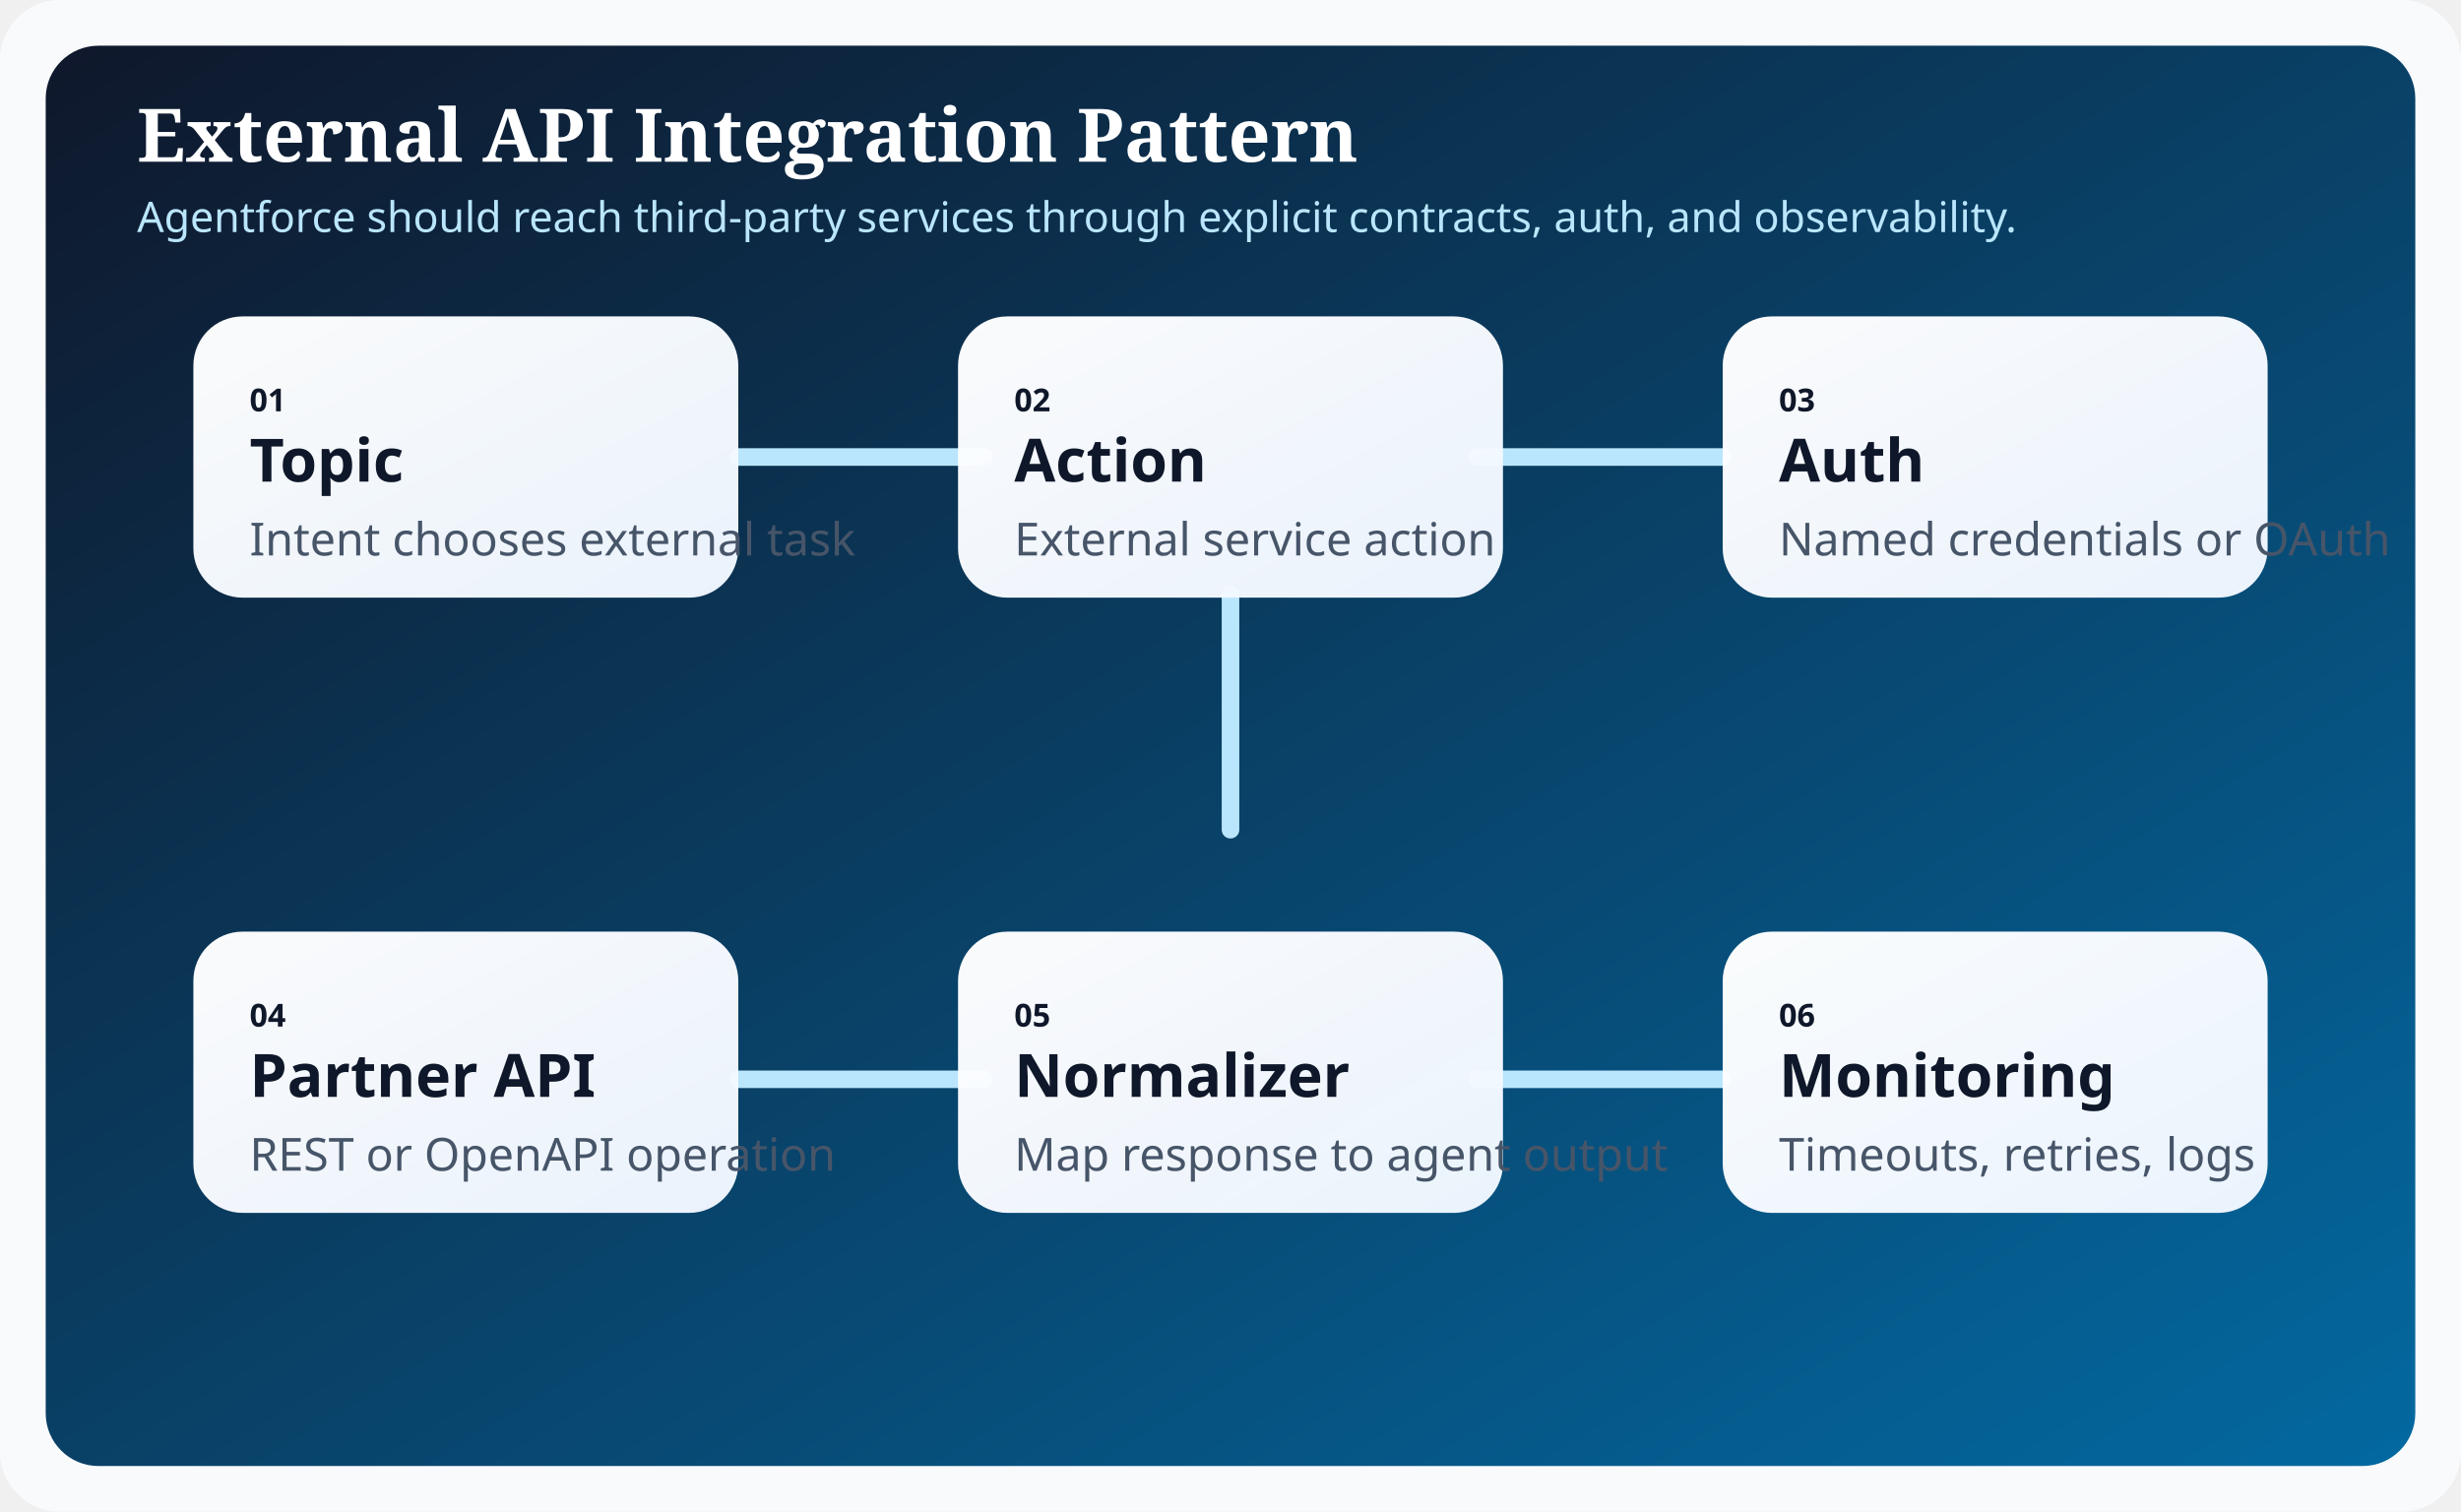
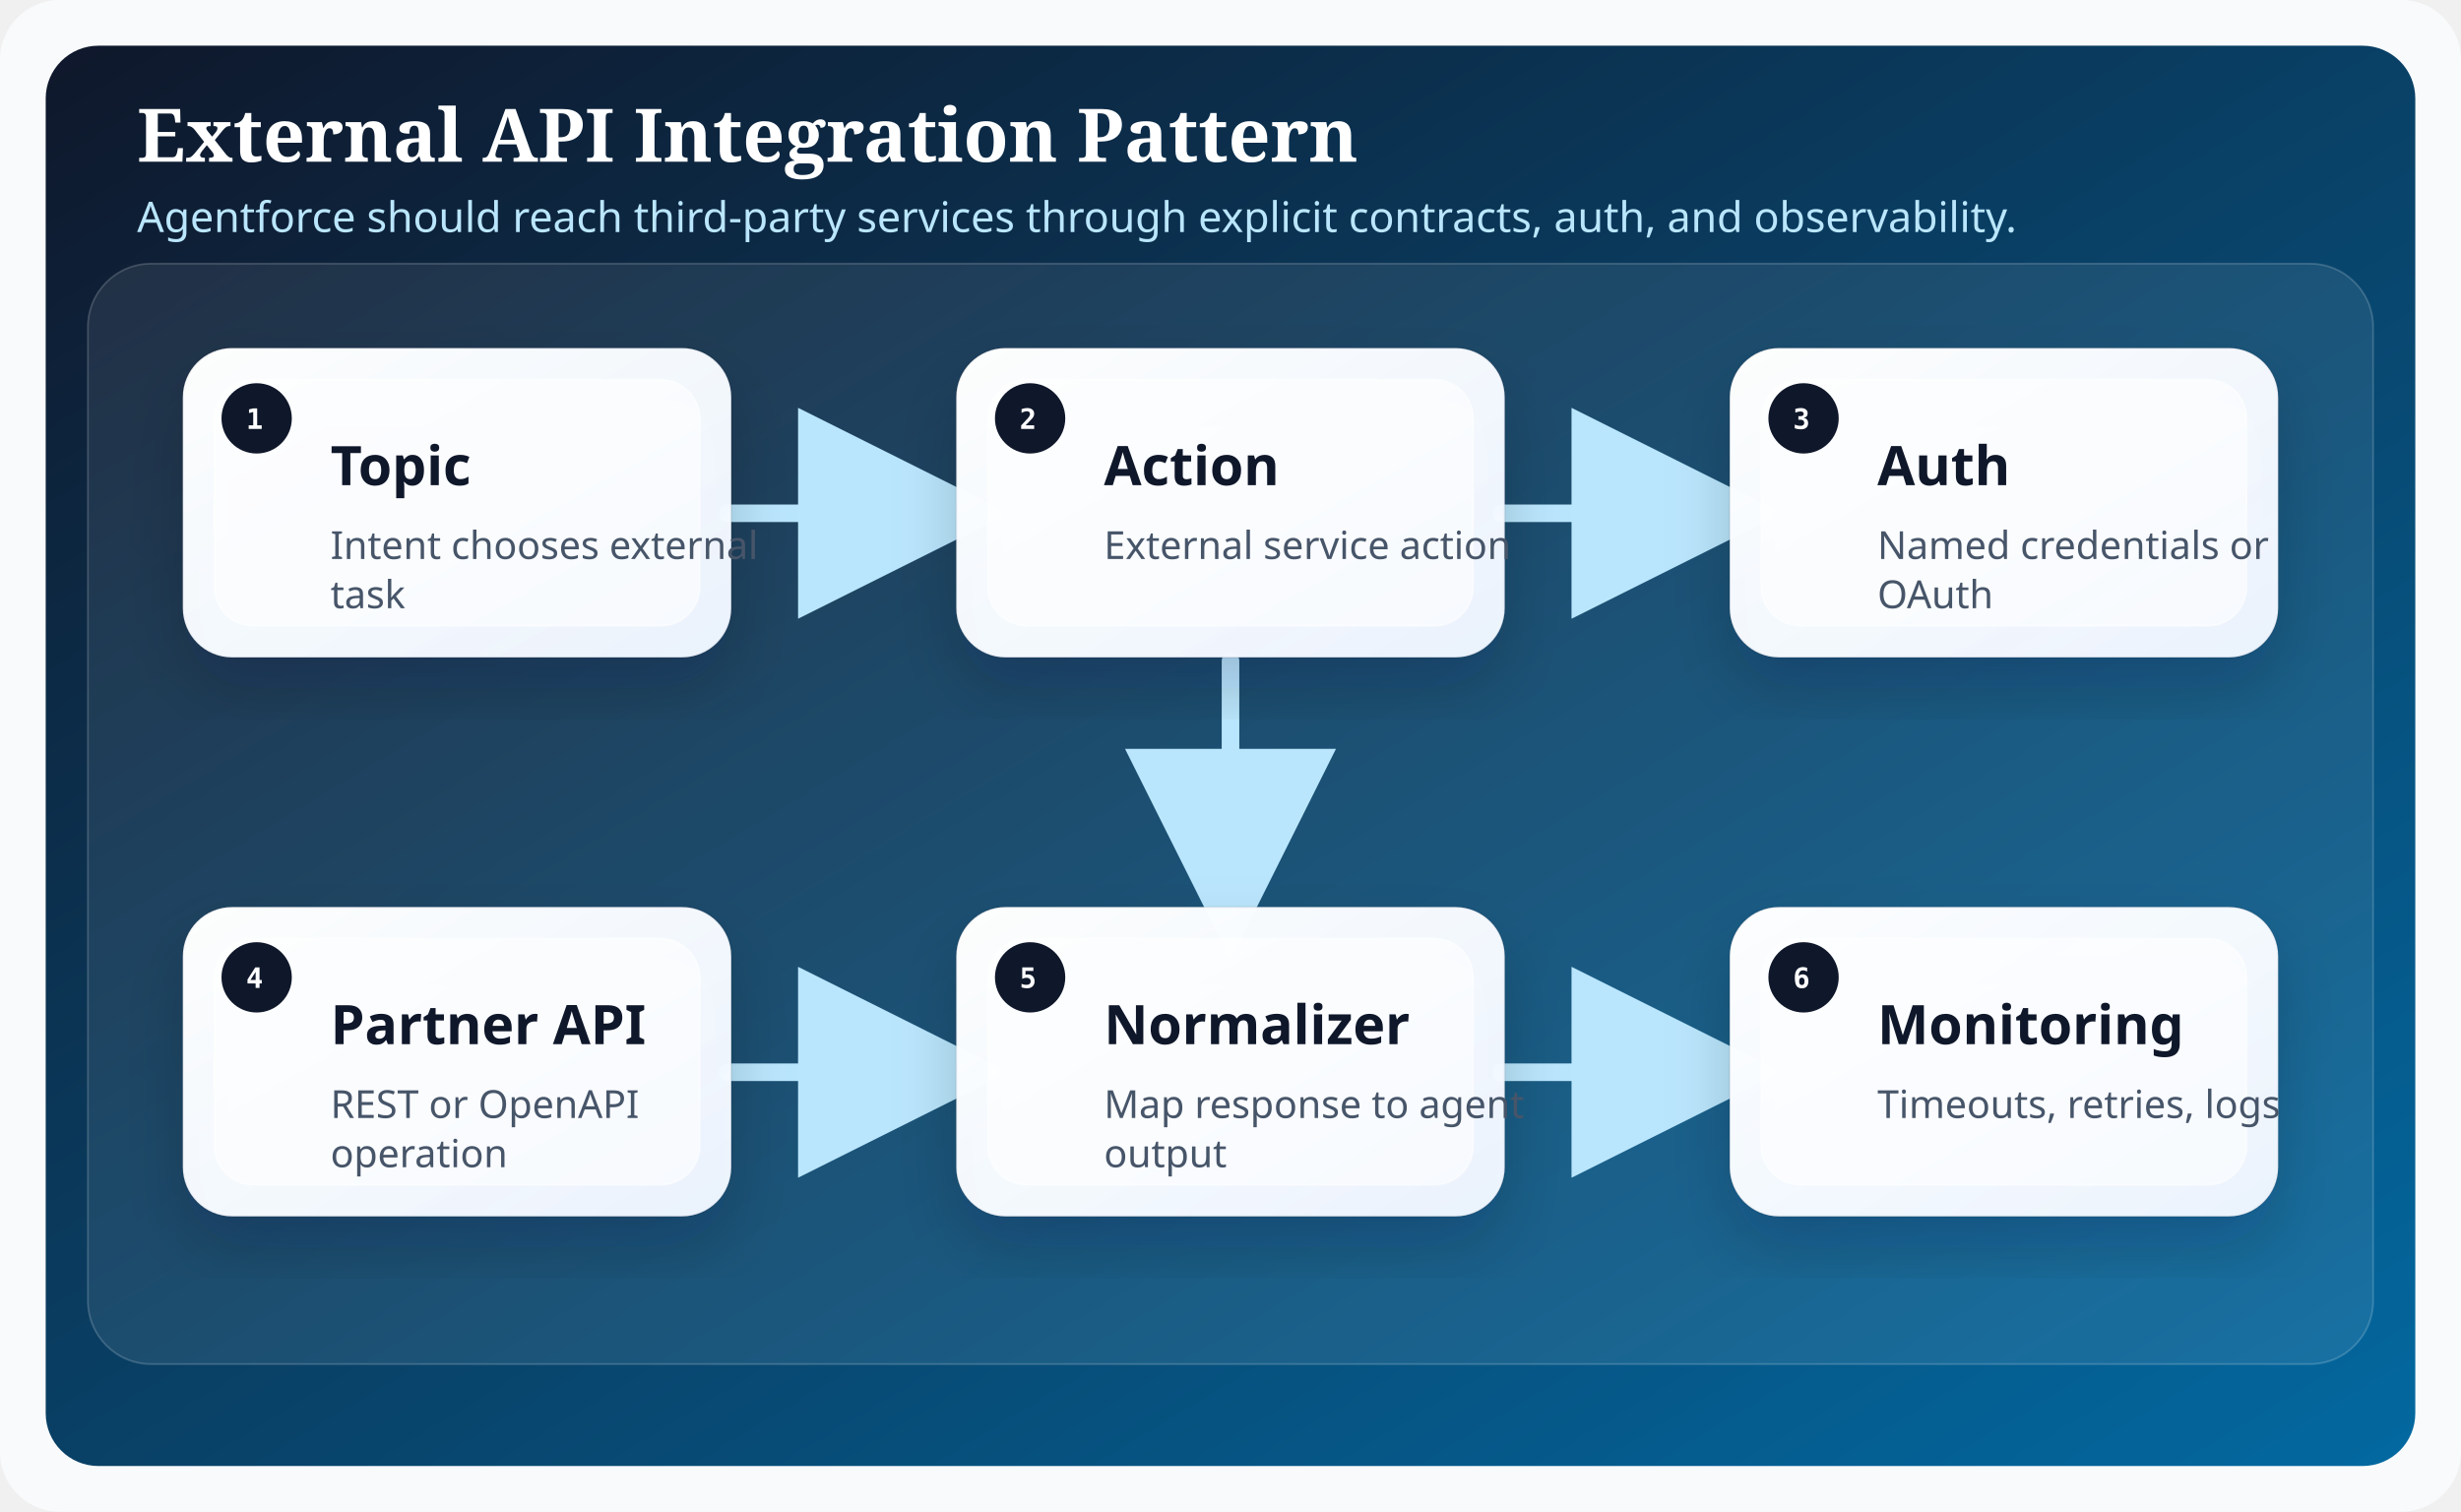
<svg xmlns="http://www.w3.org/2000/svg" width="1400" height="860" viewBox="0 0 1400 860" role="img" aria-labelledby="title desc">
  <defs>
    <linearGradient id="bg" x1="0%" x2="100%" y1="0%" y2="100%">
      <stop offset="0%" stop-color="#0f172a" />
      <stop offset="100%" stop-color="#0369a1" />
    </linearGradient>
    <linearGradient id="panel" x1="0%" x2="100%" y1="0%" y2="100%">
-       <stop offset="0%" stop-color="#ffffff" stop-opacity="0.98" />
+       <stop offset="0%" stop-color="#ffffff" stop-opacity="0.99" />
      <stop offset="100%" stop-color="#eff6ff" stop-opacity="0.98" />
    </linearGradient>
+     <filter id="shadow" x="-20%" y="-20%" width="140%" height="140%">
+       <feDropShadow dx="0" dy="18" stdDeviation="18" flood-color="#0f172a" flood-opacity="0.18" />
+     </filter>
+     <marker id="arrow" markerWidth="12" markerHeight="12" refX="9" refY="6" orient="auto">
+       <path d="M0,0 L12,6 L0,12 z" fill="#bae6fd" />
+     </marker>
  </defs>
  <rect width="1400" height="860" rx="34" fill="#f8fafc" />
  <rect x="26" y="26" width="1348" height="808" rx="30" fill="url(#bg)" />
+   <rect x="50" y="150" width="1300" height="626" rx="36" fill="rgba(255,255,255,0.08)" stroke="rgba(255,255,255,0.18)" />
  <text x="78" y="92" font-family="'Merriweather', serif" font-size="42" fill="#ffffff" font-weight="700">External API Integration Pattern</text>
  <text x="78" y="132" font-family="'Source Sans 3', sans-serif" font-size="24" fill="#bae6fd">Agentforce should reach third-party services through explicit contracts, auth, and observability.</text>
-   <path d="M420 260 H560" stroke="#bae6fd" stroke-width="10" stroke-linecap="round" />
-   <path d="M840 260 H980" stroke="#bae6fd" stroke-width="10" stroke-linecap="round" />
-   <path d="M700 338 V472" stroke="#bae6fd" stroke-width="10" stroke-linecap="round" />
-   <path d="M420 614 H560" stroke="#bae6fd" stroke-width="10" stroke-linecap="round" />
-   <path d="M840 614 H980" stroke="#bae6fd" stroke-width="10" stroke-linecap="round" />
-   <rect x="110" y="180" width="310" height="160" rx="28" fill="url(#panel)" />
-   <rect x="545" y="180" width="310" height="160" rx="28" fill="url(#panel)" />
-   <rect x="980" y="180" width="310" height="160" rx="28" fill="url(#panel)" />
-   <rect x="110" y="530" width="310" height="160" rx="28" fill="url(#panel)" />
-   <rect x="545" y="530" width="310" height="160" rx="28" fill="url(#panel)" />
-   <rect x="980" y="530" width="310" height="160" rx="28" fill="url(#panel)" />
-   <text x="142" y="234" font-family="'Source Sans 3', sans-serif" font-size="18" fill="#0f172a" font-weight="700">01</text>
-   <text x="142" y="274" font-family="'Source Sans 3', sans-serif" font-size="34" fill="#0f172a" font-weight="700">Topic</text>
-   <text x="142" y="316" font-family="'Source Sans 3', sans-serif" font-size="26" fill="#475569">Intent chooses external task</text>
-   <text x="577" y="234" font-family="'Source Sans 3', sans-serif" font-size="18" fill="#0f172a" font-weight="700">02</text>
-   <text x="577" y="274" font-family="'Source Sans 3', sans-serif" font-size="34" fill="#0f172a" font-weight="700">Action</text>
-   <text x="577" y="316" font-family="'Source Sans 3', sans-serif" font-size="26" fill="#475569">External service action</text>
-   <text x="1012" y="234" font-family="'Source Sans 3', sans-serif" font-size="18" fill="#0f172a" font-weight="700">03</text>
-   <text x="1012" y="274" font-family="'Source Sans 3', sans-serif" font-size="34" fill="#0f172a" font-weight="700">Auth</text>
-   <text x="1012" y="316" font-family="'Source Sans 3', sans-serif" font-size="26" fill="#475569">Named credentials or OAuth</text>
-   <text x="142" y="584" font-family="'Source Sans 3', sans-serif" font-size="18" fill="#0f172a" font-weight="700">04</text>
-   <text x="142" y="624" font-family="'Source Sans 3', sans-serif" font-size="34" fill="#0f172a" font-weight="700">Partner API</text>
-   <text x="142" y="666" font-family="'Source Sans 3', sans-serif" font-size="26" fill="#475569">REST or OpenAPI operation</text>
-   <text x="577" y="584" font-family="'Source Sans 3', sans-serif" font-size="18" fill="#0f172a" font-weight="700">05</text>
-   <text x="577" y="624" font-family="'Source Sans 3', sans-serif" font-size="34" fill="#0f172a" font-weight="700">Normalizer</text>
-   <text x="577" y="666" font-family="'Source Sans 3', sans-serif" font-size="26" fill="#475569">Map response to agent output</text>
-   <text x="1012" y="584" font-family="'Source Sans 3', sans-serif" font-size="18" fill="#0f172a" font-weight="700">06</text>
-   <text x="1012" y="624" font-family="'Source Sans 3', sans-serif" font-size="34" fill="#0f172a" font-weight="700">Monitoring</text>
-   <text x="1012" y="666" font-family="'Source Sans 3', sans-serif" font-size="26" fill="#475569">Timeouts, retries, logs</text>
+   <path d="M414 292 H544" stroke="#bae6fd" stroke-width="10" stroke-linecap="round" marker-end="url(#arrow)" />
+   <path d="M854 292 H984" stroke="#bae6fd" stroke-width="10" stroke-linecap="round" marker-end="url(#arrow)" />
+   <path d="M700 376 V516" stroke="#bae6fd" stroke-width="10" stroke-linecap="round" marker-end="url(#arrow)" />
+   <path d="M414 610 H544" stroke="#bae6fd" stroke-width="10" stroke-linecap="round" marker-end="url(#arrow)" />
+   <path d="M854 610 H984" stroke="#bae6fd" stroke-width="10" stroke-linecap="round" marker-end="url(#arrow)" />
+   <g>
+     <rect x="104" y="198" width="312" height="176" rx="28" fill="url(#panel)" stroke="rgba(15,23,42,0.08)" filter="url(#shadow)" />
+     <rect x="122" y="216" width="276" height="140" rx="22" fill="rgba(255,255,255,0.56)" stroke="rgba(255,255,255,0.5)" />
+     <circle cx="146" cy="238" r="20" fill="#0f172a" />
+     <text x="140" y="244" font-family="'IBM Plex Mono', monospace" font-size="16" fill="#ffffff" font-weight="700">1</text>
+     <text x="188" y="276" font-family="'Source Sans 3', sans-serif" font-size="31" fill="#0f172a" font-weight="700">Topic</text>
+     <text x="188" y="318" font-family="'Source Sans 3', sans-serif" font-size="22" fill="#475569">
+       <tspan x="188" dy="0">Intent chooses external</tspan>
+       <tspan x="188" dy="28">task</tspan>
+     </text>
+   </g>
+   <g>
+     <rect x="544" y="198" width="312" height="176" rx="28" fill="url(#panel)" stroke="rgba(15,23,42,0.08)" filter="url(#shadow)" />
+     <rect x="562" y="216" width="276" height="140" rx="22" fill="rgba(255,255,255,0.56)" stroke="rgba(255,255,255,0.5)" />
+     <circle cx="586" cy="238" r="20" fill="#0f172a" />
+     <text x="580" y="244" font-family="'IBM Plex Mono', monospace" font-size="16" fill="#ffffff" font-weight="700">2</text>
+     <text x="628" y="276" font-family="'Source Sans 3', sans-serif" font-size="31" fill="#0f172a" font-weight="700">Action</text>
+     <text x="628" y="318" font-family="'Source Sans 3', sans-serif" font-size="22" fill="#475569">
+       <tspan x="628" dy="0">External service action</tspan>
+     </text>
+   </g>
+   <g>
+     <rect x="984" y="198" width="312" height="176" rx="28" fill="url(#panel)" stroke="rgba(15,23,42,0.08)" filter="url(#shadow)" />
+     <rect x="1002" y="216" width="276" height="140" rx="22" fill="rgba(255,255,255,0.56)" stroke="rgba(255,255,255,0.5)" />
+     <circle cx="1026" cy="238" r="20" fill="#0f172a" />
+     <text x="1020" y="244" font-family="'IBM Plex Mono', monospace" font-size="16" fill="#ffffff" font-weight="700">3</text>
+     <text x="1068" y="276" font-family="'Source Sans 3', sans-serif" font-size="31" fill="#0f172a" font-weight="700">Auth</text>
+     <text x="1068" y="318" font-family="'Source Sans 3', sans-serif" font-size="22" fill="#475569">
+       <tspan x="1068" dy="0">Named credentials or</tspan>
+       <tspan x="1068" dy="28">OAuth</tspan>
+     </text>
+   </g>
+   <g>
+     <rect x="104" y="516" width="312" height="176" rx="28" fill="url(#panel)" stroke="rgba(15,23,42,0.08)" filter="url(#shadow)" />
+     <rect x="122" y="534" width="276" height="140" rx="22" fill="rgba(255,255,255,0.56)" stroke="rgba(255,255,255,0.5)" />
+     <circle cx="146" cy="556" r="20" fill="#0f172a" />
+     <text x="140" y="562" font-family="'IBM Plex Mono', monospace" font-size="16" fill="#ffffff" font-weight="700">4</text>
+     <text x="188" y="594" font-family="'Source Sans 3', sans-serif" font-size="31" fill="#0f172a" font-weight="700">Partner API</text>
+     <text x="188" y="636" font-family="'Source Sans 3', sans-serif" font-size="22" fill="#475569">
+       <tspan x="188" dy="0">REST or OpenAPI</tspan>
+       <tspan x="188" dy="28">operation</tspan>
+     </text>
+   </g>
+   <g>
+     <rect x="544" y="516" width="312" height="176" rx="28" fill="url(#panel)" stroke="rgba(15,23,42,0.08)" filter="url(#shadow)" />
+     <rect x="562" y="534" width="276" height="140" rx="22" fill="rgba(255,255,255,0.56)" stroke="rgba(255,255,255,0.5)" />
+     <circle cx="586" cy="556" r="20" fill="#0f172a" />
+     <text x="580" y="562" font-family="'IBM Plex Mono', monospace" font-size="16" fill="#ffffff" font-weight="700">5</text>
+     <text x="628" y="594" font-family="'Source Sans 3', sans-serif" font-size="31" fill="#0f172a" font-weight="700">Normalizer</text>
+     <text x="628" y="636" font-family="'Source Sans 3', sans-serif" font-size="22" fill="#475569">
+       <tspan x="628" dy="0">Map response to agent</tspan>
+       <tspan x="628" dy="28">output</tspan>
+     </text>
+   </g>
+   <g>
+     <rect x="984" y="516" width="312" height="176" rx="28" fill="url(#panel)" stroke="rgba(15,23,42,0.08)" filter="url(#shadow)" />
+     <rect x="1002" y="534" width="276" height="140" rx="22" fill="rgba(255,255,255,0.56)" stroke="rgba(255,255,255,0.5)" />
+     <circle cx="1026" cy="556" r="20" fill="#0f172a" />
+     <text x="1020" y="562" font-family="'IBM Plex Mono', monospace" font-size="16" fill="#ffffff" font-weight="700">6</text>
+     <text x="1068" y="594" font-family="'Source Sans 3', sans-serif" font-size="31" fill="#0f172a" font-weight="700">Monitoring</text>
+     <text x="1068" y="636" font-family="'Source Sans 3', sans-serif" font-size="22" fill="#475569">
+       <tspan x="1068" dy="0">Timeouts, retries, logs</tspan>
+     </text>
+   </g>
</svg>
